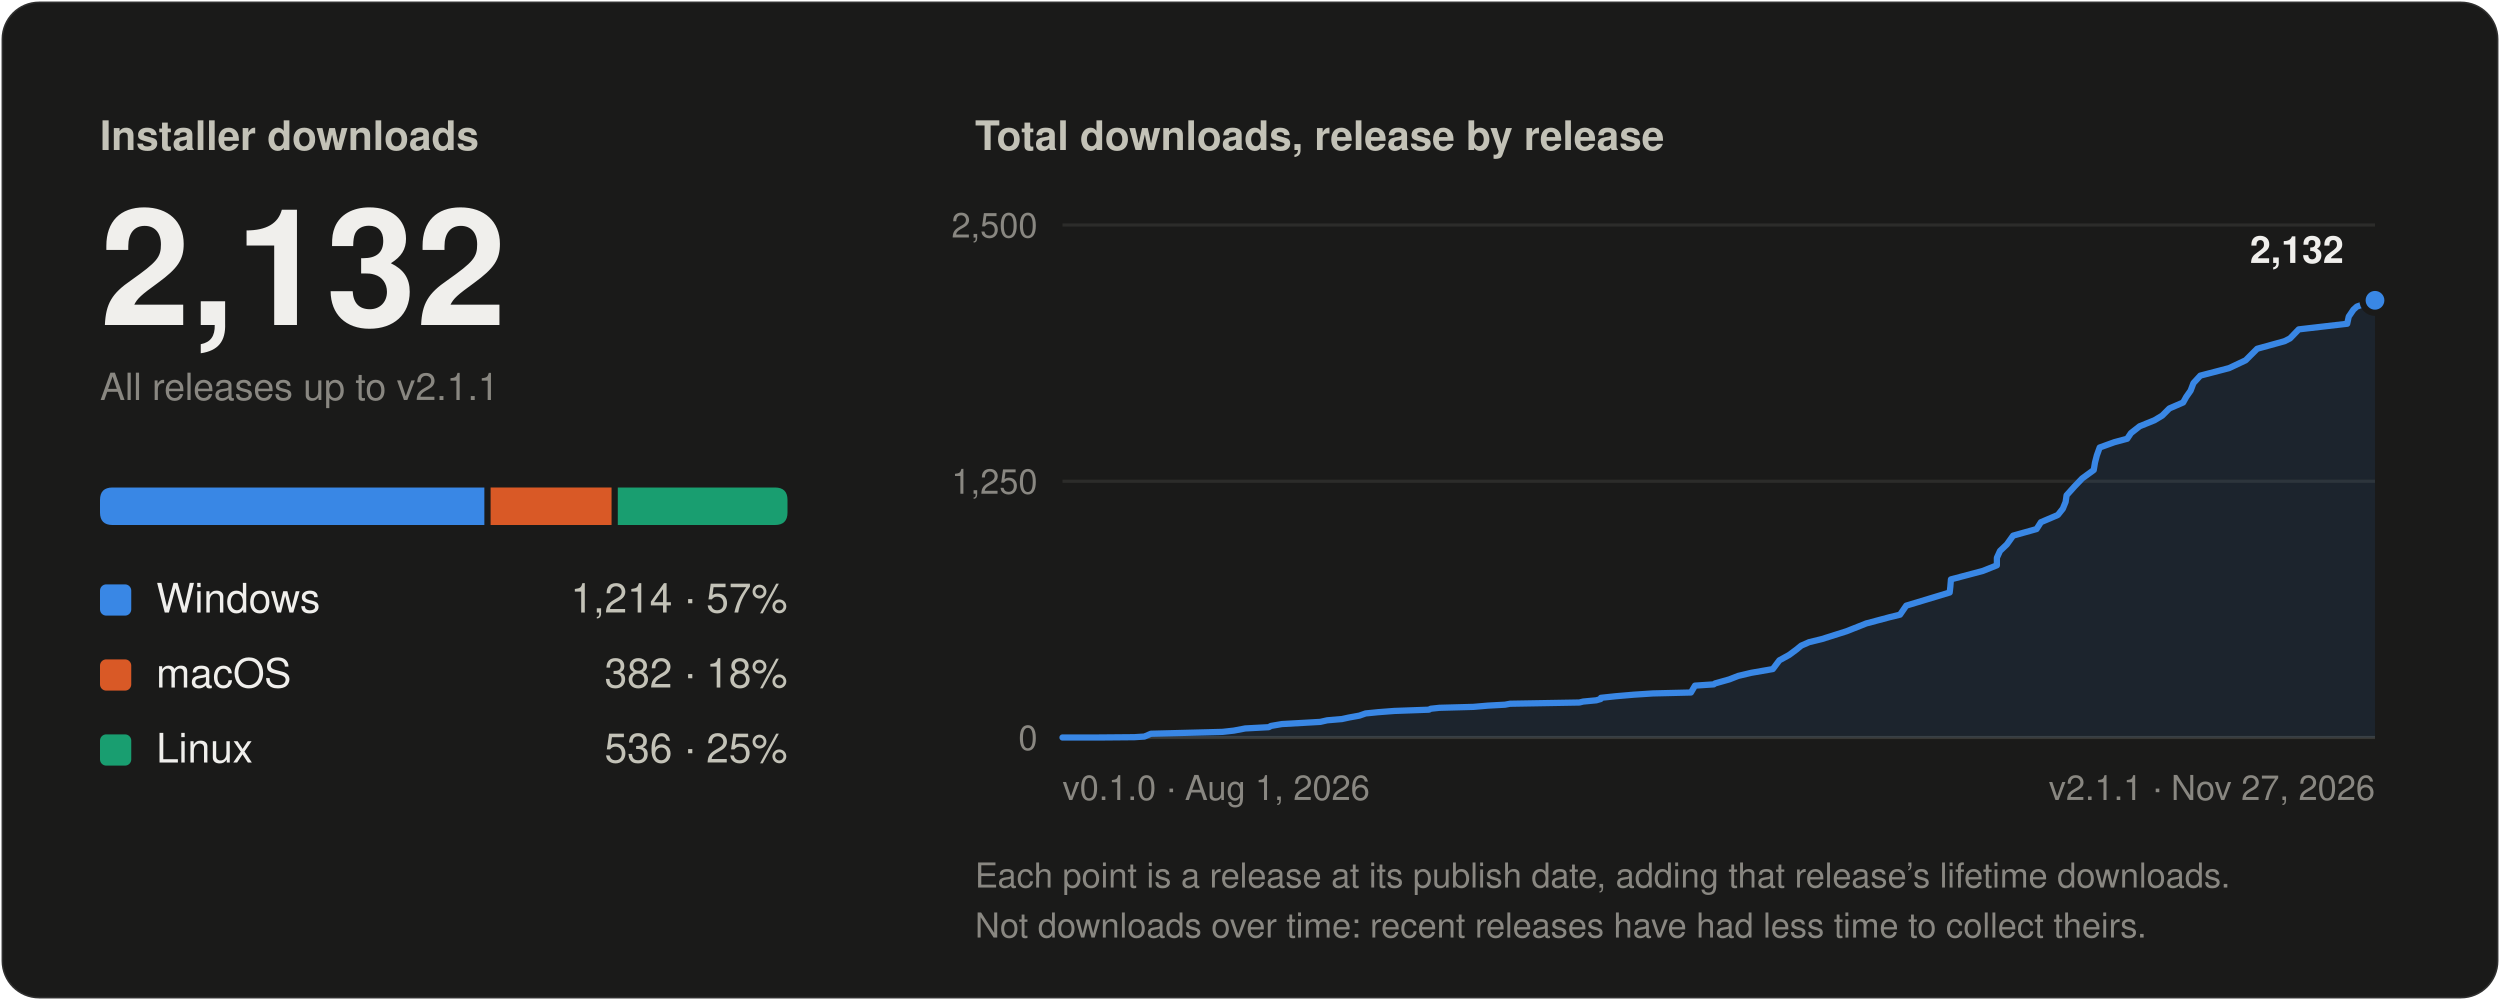
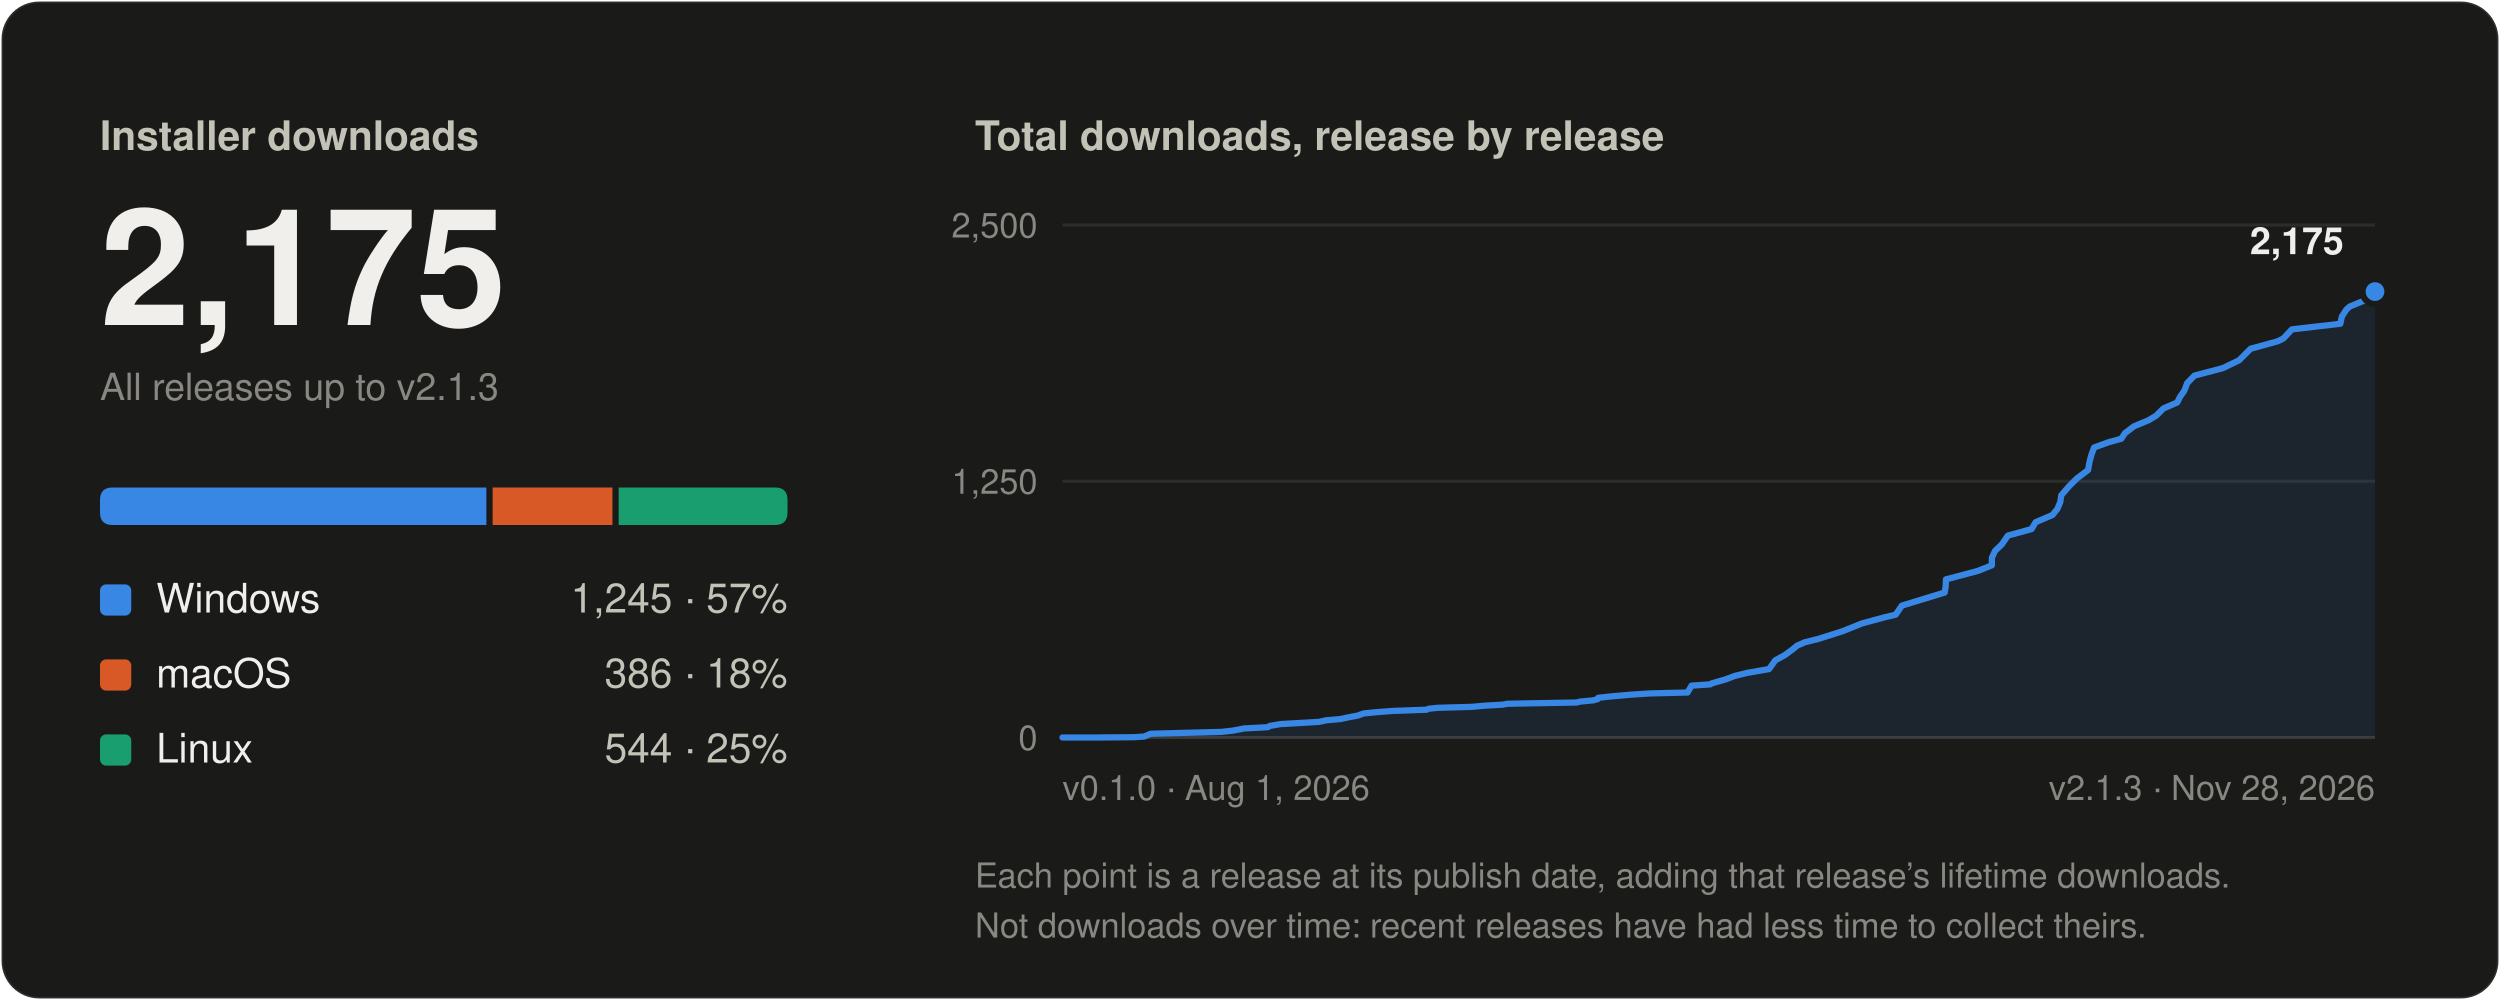
<svg xmlns="http://www.w3.org/2000/svg" width="800" height="320" viewBox="0 0 800 320" role="img" font-family="system-ui, -apple-system, &quot;Segoe UI&quot;, Helvetica, Arial, sans-serif">
  <rect x="0.5" y="0.5" width="799" height="319" rx="12" fill="#1a1a19" stroke="rgba(255,255,255,0.10)" />
  <text x="32" y="48" font-size="13" font-weight="600" fill="#c3c2b7" text-anchor="start">Installer downloads</text>
-   <text x="32" y="104" font-size="52" font-weight="700" fill="#f0efec" text-anchor="start">2,132</text>
-   <text x="32" y="128" font-size="12" font-weight="400" fill="#898781" text-anchor="start">All releases up to v2.1.1</text>
-   <path d="M36,156 H154.994 Q154.994,156 154.994,156 V168 Q154.994,168 154.994,168 H36 Q32,168 32,164 V160 Q32,156 36,156 Z" fill="#3987e5" />
-   <path d="M156.994,156 H195.696 Q195.696,156 195.696,156 V168 Q195.696,168 195.696,168 H156.994 Q156.994,168 156.994,168 V156 Q156.994,156 156.994,156 Z" fill="#d95926" />
-   <path d="M197.696,156 H248 Q252,156 252,160 V164 Q252,168 248,168 H197.696 Q197.696,168 197.696,168 V156 Q197.696,156 197.696,156 Z" fill="#199e70" />
+   <text x="32" y="104" font-size="52" font-weight="700" fill="#f0efec" text-anchor="start">2,175</text>
+   <text x="32" y="128" font-size="12" font-weight="400" fill="#898781" text-anchor="start">All releases up to v2.1.3</text>
+   <path d="M36,156 H155.641 Q155.641,156 155.641,156 V168 Q155.641,168 155.641,168 H36 Q32,168 32,164 V160 Q32,156 36,156 Z" fill="#3987e5" />
+   <path d="M157.641,156 H195.975 Q195.975,156 195.975,156 V168 Q195.975,168 195.975,168 H157.641 Q157.641,168 157.641,168 V156 Q157.641,156 157.641,156 Z" fill="#d95926" />
+   <path d="M197.975,156 H248 Q252,156 252,160 V164 Q252,168 248,168 H197.975 Q197.975,168 197.975,168 V156 Q197.975,156 197.975,156 Z" fill="#199e70" />
  <rect x="32" y="187" width="10" height="10" rx="2" fill="#3987e5" />
  <text x="50" y="196" font-size="13" font-weight="400" fill="#f0efec" text-anchor="start">Windows</text>
-   <text x="252" y="196" font-size="13" font-weight="400" fill="#c3c2b7" text-anchor="end">1,214 · 57%</text>
+   <text x="252" y="196" font-size="13" font-weight="400" fill="#c3c2b7" text-anchor="end">1,245 · 57%</text>
  <rect x="32" y="211" width="10" height="10" rx="2" fill="#d95926" />
  <text x="50" y="220" font-size="13" font-weight="400" fill="#f0efec" text-anchor="start">macOS</text>
-   <text x="252" y="220" font-size="13" font-weight="400" fill="#c3c2b7" text-anchor="end">382 · 18%</text>
+   <text x="252" y="220" font-size="13" font-weight="400" fill="#c3c2b7" text-anchor="end">386 · 18%</text>
  <rect x="32" y="235" width="10" height="10" rx="2" fill="#199e70" />
  <text x="50" y="244" font-size="13" font-weight="400" fill="#f0efec" text-anchor="start">Linux</text>
-   <text x="252" y="244" font-size="13" font-weight="400" fill="#c3c2b7" text-anchor="end">536 · 25%</text>
+   <text x="252" y="244" font-size="13" font-weight="400" fill="#c3c2b7" text-anchor="end">544 · 25%</text>
  <text x="312" y="48" font-size="13" font-weight="600" fill="#c3c2b7" text-anchor="start">Total downloads, release by release</text>
  <line x1="340" x2="760" y1="236" y2="236" stroke="#383835" stroke-width="1" />
  <text x="332" y="240" font-size="11" font-weight="400" fill="#898781" text-anchor="end">0</text>
  <line x1="340" x2="760" y1="154" y2="154" stroke="#2c2c2a" stroke-width="1" />
  <text x="332" y="158" font-size="11" font-weight="400" fill="#898781" text-anchor="end">1,250</text>
  <line x1="340" x2="760" y1="72" y2="72" stroke="#2c2c2a" stroke-width="1" />
  <text x="332" y="76" font-size="11" font-weight="400" fill="#898781" text-anchor="end">2,500</text>
-   <path d="M340.0,236.0 L340.0,236.0 L343.6,236.0 L350.9,236.0 L351.4,236.0 L363.0,235.9 L366.2,235.7 L368.3,234.8 L391.2,234.2 L394.8,233.8 L398.5,233.1 L406.0,232.7 L406.7,232.3 L410.2,231.7 L417.3,231.3 L422.5,231.0 L424.7,230.5 L429.4,230.1 L431.7,229.6 L435.0,229.0 L437.0,228.3 L441.0,227.9 L446.2,227.5 L457.3,227.1 L457.8,226.8 L460.6,226.5 L471.5,226.2 L476.1,225.8 L481.6,225.5 L483.2,225.2 L505.4,224.8 L506.6,224.5 L510.8,224.1 L512.2,223.7 L512.3,223.3 L517.0,222.8 L522.8,222.3 L528.9,221.9 L541.1,221.6 L542.4,219.4 L548.4,219.0 L548.8,218.7 L553.4,217.4 L556.2,216.3 L560.4,215.3 L567.3,214.1 L569.4,211.3 L572.5,209.6 L574.8,207.9 L576.4,206.6 L578.9,205.5 L583.0,204.5 L590.9,202.0 L597.2,199.5 L604.7,197.5 L608.0,196.7 L610.0,193.8 L623.9,189.6 L624.1,187.8 L624.3,185.4 L634.5,182.7 L639.0,180.9 L639.0,178.5 L640.0,176.3 L642.2,174.2 L644.2,171.4 L651.7,169.3 L653.1,167.1 L658.5,164.8 L660.1,162.8 L661.0,160.6 L661.3,158.5 L663.9,155.6 L666.3,153.1 L670.0,150.4 L670.4,148.0 L671.0,145.7 L671.9,143.2 L676.6,141.5 L680.7,140.4 L681.9,138.6 L684.7,136.4 L689.4,134.5 L691.9,133.0 L694.2,130.7 L698.6,128.8 L699.6,127.0 L701.0,125.0 L701.9,122.6 L704.1,120.2 L713.3,117.8 L718.6,115.3 L722.3,111.6 L731.0,109.2 L732.8,108.3 L735.6,105.4 L751.1,103.6 L751.6,101.3 L753.1,99.1 L754.2,98.1 L760.0,96.1 L760.0,236 L340.0,236 Z" fill="#3987e5" fill-opacity="0.1" />
-   <path d="M340.0,236.0 L340.0,236.0 L343.6,236.0 L350.9,236.0 L351.4,236.0 L363.0,235.9 L366.2,235.7 L368.3,234.8 L391.2,234.2 L394.8,233.8 L398.5,233.1 L406.0,232.7 L406.7,232.3 L410.2,231.7 L417.3,231.3 L422.5,231.0 L424.7,230.5 L429.4,230.1 L431.7,229.6 L435.0,229.0 L437.0,228.3 L441.0,227.9 L446.2,227.5 L457.3,227.1 L457.8,226.8 L460.6,226.5 L471.5,226.2 L476.1,225.8 L481.6,225.5 L483.2,225.2 L505.4,224.8 L506.6,224.5 L510.8,224.1 L512.2,223.7 L512.3,223.3 L517.0,222.8 L522.8,222.3 L528.9,221.9 L541.1,221.6 L542.4,219.4 L548.4,219.0 L548.8,218.7 L553.4,217.4 L556.2,216.3 L560.4,215.3 L567.3,214.1 L569.4,211.3 L572.5,209.6 L574.8,207.9 L576.4,206.6 L578.9,205.5 L583.0,204.5 L590.9,202.0 L597.2,199.5 L604.7,197.5 L608.0,196.7 L610.0,193.8 L623.9,189.6 L624.1,187.8 L624.3,185.4 L634.5,182.7 L639.0,180.9 L639.0,178.5 L640.0,176.3 L642.2,174.2 L644.2,171.4 L651.7,169.3 L653.1,167.1 L658.5,164.8 L660.1,162.8 L661.0,160.6 L661.3,158.5 L663.9,155.6 L666.3,153.1 L670.0,150.4 L670.4,148.0 L671.0,145.7 L671.9,143.2 L676.6,141.5 L680.7,140.4 L681.9,138.6 L684.7,136.4 L689.4,134.5 L691.9,133.0 L694.2,130.7 L698.6,128.8 L699.6,127.0 L701.0,125.0 L701.9,122.6 L704.1,120.2 L713.3,117.8 L718.6,115.3 L722.3,111.6 L731.0,109.2 L732.8,108.3 L735.6,105.4 L751.1,103.6 L751.6,101.3 L753.1,99.1 L754.2,98.1 L760.0,96.1" fill="none" stroke="#3987e5" stroke-width="2" stroke-linejoin="round" stroke-linecap="round" />
-   <circle cx="760.0" cy="96.1" r="4" fill="#3987e5" stroke="#1a1a19" stroke-width="2" />
-   <text x="750" y="84.141" font-size="12" font-weight="600" fill="#f0efec" text-anchor="end">2,132</text>
+   <path d="M340.0,236.0 L340.0,236.0 L343.6,236.0 L350.9,236.0 L351.3,236.0 L362.9,235.9 L366.1,235.7 L368.2,234.8 L390.9,234.2 L394.5,233.8 L398.1,233.1 L405.7,232.7 L406.3,232.3 L409.8,231.7 L416.9,231.3 L422.1,231.0 L424.3,230.5 L428.9,230.1 L431.2,229.6 L434.4,229.0 L436.4,228.3 L440.4,227.9 L445.6,227.5 L456.6,227.1 L457.1,226.8 L460.0,226.5 L470.8,226.2 L475.3,225.8 L480.8,225.5 L482.4,225.2 L504.5,224.8 L505.7,224.5 L509.9,224.1 L511.3,223.7 L511.4,223.3 L516.0,222.8 L521.8,222.3 L527.9,221.9 L540.0,221.6 L541.3,219.4 L547.3,219.0 L547.7,218.7 L552.2,217.4 L555.1,216.3 L559.2,215.3 L566.1,214.1 L568.1,211.3 L571.2,209.6 L573.5,207.9 L575.1,206.6 L577.6,205.5 L581.7,204.5 L589.6,202.0 L595.8,199.5 L603.2,197.5 L606.6,196.7 L608.6,193.8 L622.3,189.6 L622.6,187.8 L622.7,185.4 L632.9,182.7 L637.4,180.9 L637.4,178.5 L638.4,176.3 L640.6,174.2 L642.5,171.4 L650.1,169.3 L651.4,167.1 L656.8,164.8 L658.4,162.8 L659.3,160.6 L659.6,158.5 L662.1,155.6 L664.6,153.1 L668.2,150.4 L668.6,148.0 L669.2,145.7 L670.1,143.2 L674.8,141.5 L678.8,140.4 L680.0,138.6 L682.9,136.4 L687.5,134.5 L690.0,133.0 L692.3,130.7 L696.7,128.8 L697.6,127.0 L699.0,125.0 L699.9,122.6 L702.2,120.2 L711.3,117.8 L716.5,115.3 L720.2,111.6 L728.9,109.2 L730.7,108.3 L733.4,105.4 L748.9,103.6 L749.4,101.3 L750.8,99.1 L751.9,98.1 L757.7,95.7 L760.0,93.3 L760.0,236 L340.0,236 Z" fill="#3987e5" fill-opacity="0.1" />
+   <path d="M340.0,236.0 L340.0,236.0 L343.6,236.0 L350.9,236.0 L351.3,236.0 L362.9,235.9 L366.1,235.7 L368.2,234.8 L390.9,234.2 L394.5,233.8 L398.1,233.1 L405.7,232.7 L406.3,232.3 L409.8,231.7 L416.9,231.3 L422.1,231.0 L424.3,230.5 L428.9,230.1 L431.2,229.6 L434.4,229.0 L436.4,228.3 L440.4,227.9 L445.6,227.5 L456.6,227.1 L457.1,226.8 L460.0,226.5 L470.8,226.2 L475.3,225.8 L480.8,225.5 L482.4,225.2 L504.5,224.8 L505.7,224.5 L509.9,224.1 L511.3,223.7 L511.4,223.3 L516.0,222.8 L521.8,222.3 L527.9,221.9 L540.0,221.6 L541.3,219.4 L547.3,219.0 L547.7,218.7 L552.2,217.4 L555.1,216.3 L559.2,215.3 L566.1,214.1 L568.1,211.3 L571.2,209.6 L573.5,207.9 L575.1,206.6 L577.6,205.5 L581.7,204.5 L589.6,202.0 L595.8,199.5 L603.2,197.5 L606.6,196.7 L608.6,193.8 L622.3,189.6 L622.6,187.8 L622.7,185.4 L632.9,182.7 L637.4,180.9 L637.4,178.5 L638.4,176.3 L640.6,174.2 L642.5,171.4 L650.1,169.3 L651.4,167.1 L656.8,164.8 L658.4,162.8 L659.3,160.6 L659.6,158.5 L662.1,155.6 L664.6,153.1 L668.2,150.4 L668.6,148.0 L669.2,145.7 L670.1,143.2 L674.8,141.5 L678.8,140.4 L680.0,138.6 L682.9,136.4 L687.5,134.5 L690.0,133.0 L692.3,130.7 L696.7,128.8 L697.6,127.0 L699.0,125.0 L699.9,122.6 L702.2,120.2 L711.3,117.8 L716.5,115.3 L720.2,111.6 L728.9,109.2 L730.7,108.3 L733.4,105.4 L748.9,103.6 L749.4,101.3 L750.8,99.1 L751.9,98.1 L757.7,95.7 L760.0,93.3" fill="none" stroke="#3987e5" stroke-width="2" stroke-linejoin="round" stroke-linecap="round" />
+   <circle cx="760.0" cy="93.3" r="4" fill="#3987e5" stroke="#1a1a19" stroke-width="2" />
+   <text x="750" y="81.32" font-size="12" font-weight="600" fill="#f0efec" text-anchor="end">2,175</text>
  <text x="340" y="256" font-size="11" font-weight="400" fill="#898781" text-anchor="start">v0.1.0 · Aug 1, 2026</text>
-   <text x="760" y="256" font-size="11" font-weight="400" fill="#898781" text-anchor="end">v2.1.1 · Nov 27, 2026</text>
+   <text x="760" y="256" font-size="11" font-weight="400" fill="#898781" text-anchor="end">v2.1.3 · Nov 28, 2026</text>
  <text x="312" y="284" font-size="11" font-weight="400" fill="#898781" text-anchor="start">Each point is a release at its publish date, adding that release’s lifetime downloads.</text>
  <text x="312" y="300" font-size="11" font-weight="400" fill="#898781" text-anchor="start">Not downloads over time: recent releases have had less time to collect theirs.</text>
</svg>
